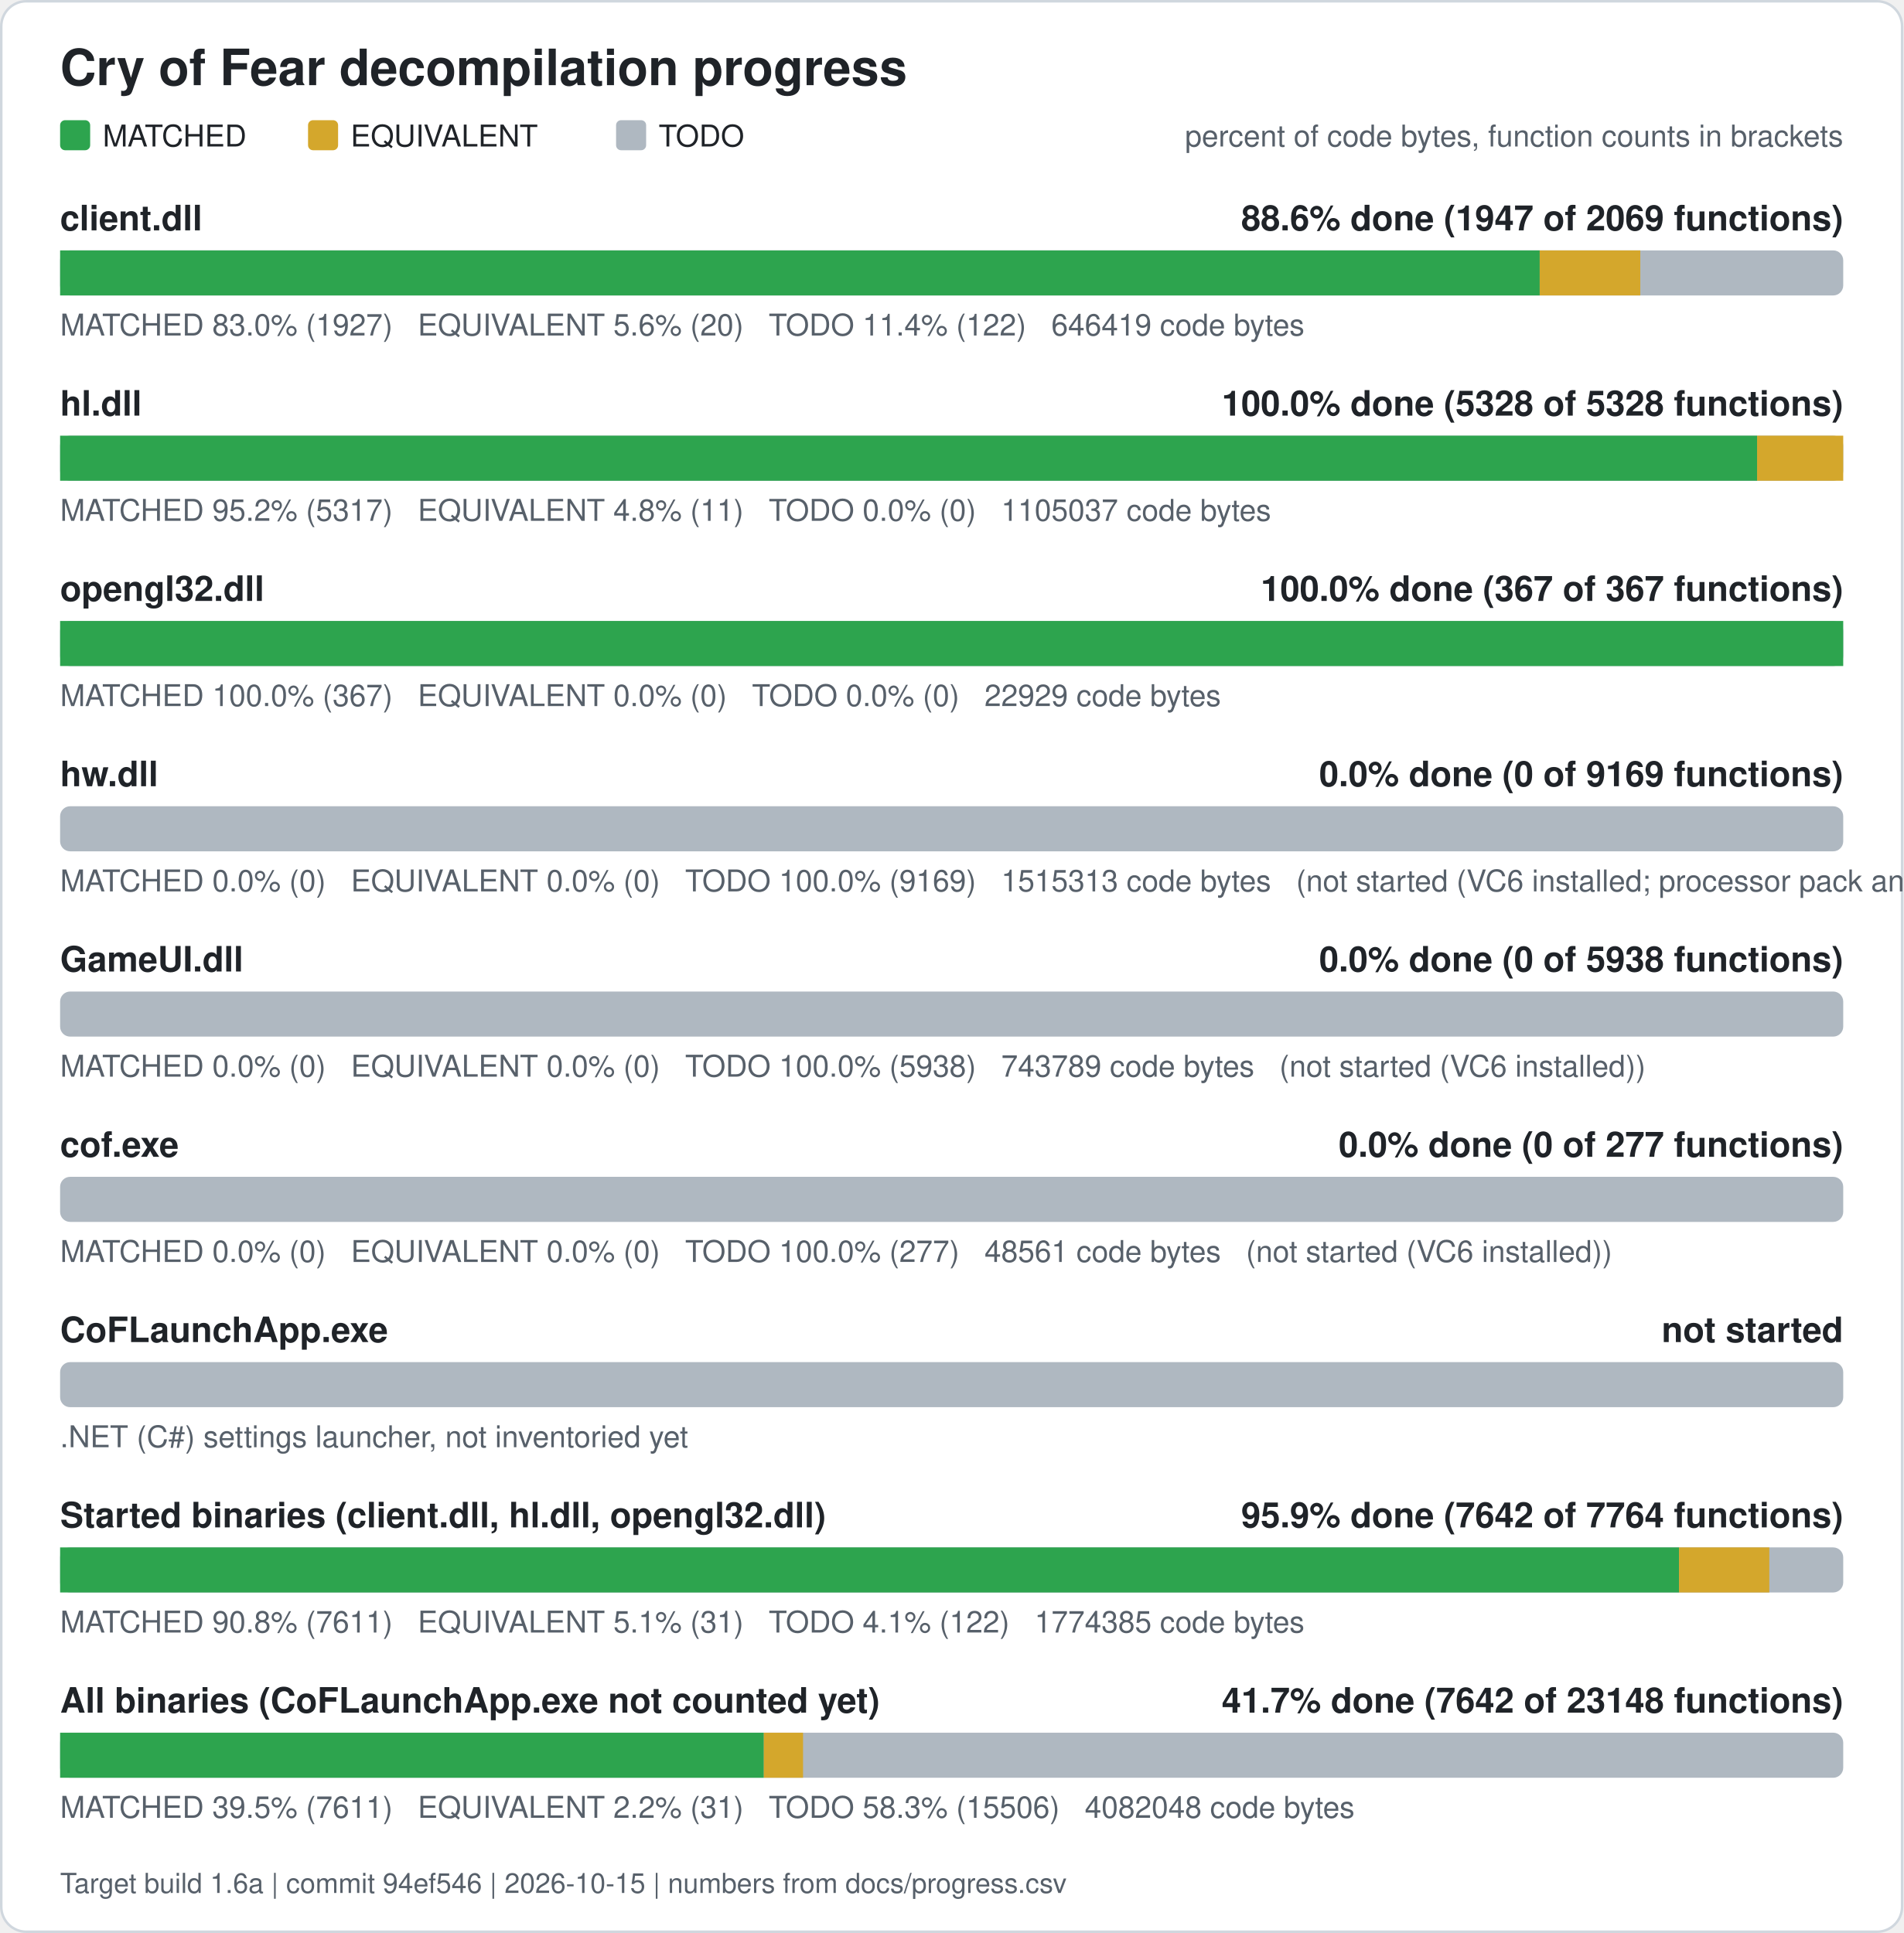
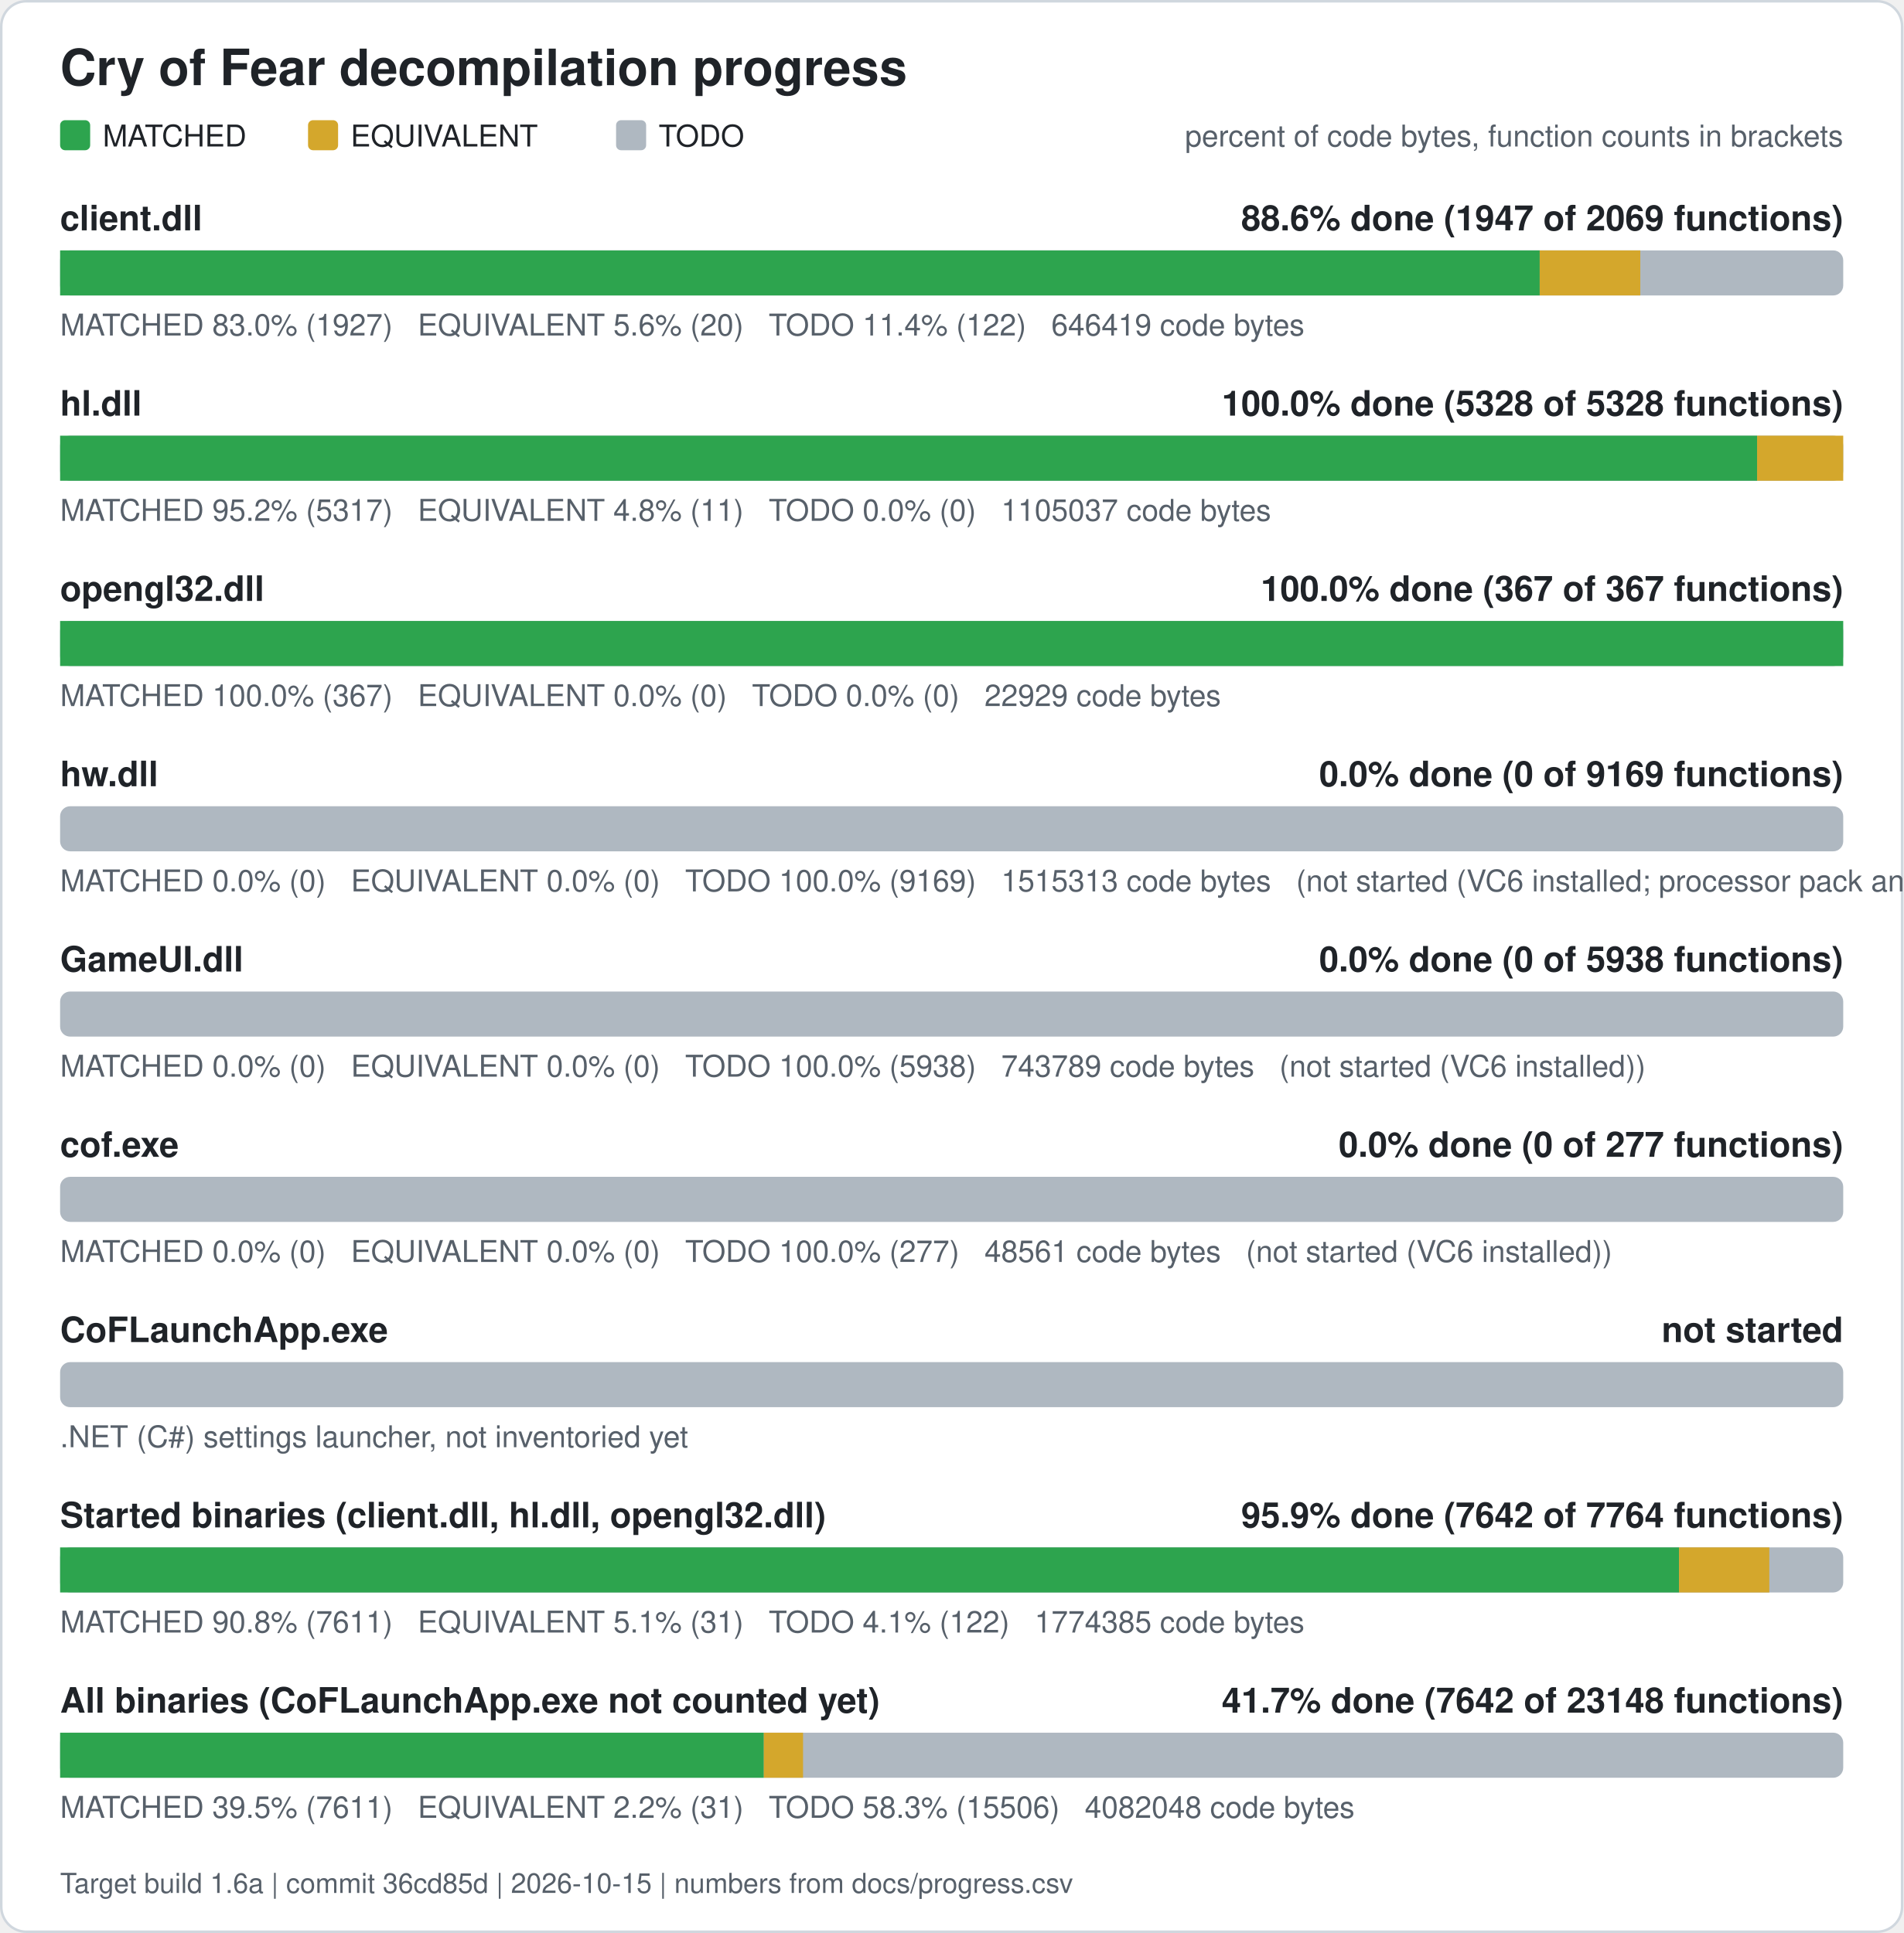
<svg xmlns="http://www.w3.org/2000/svg" width="760" height="772" viewBox="0 0 760 772" role="img" aria-label="Cry of Fear decompilation progress">
  <rect x="0.5" y="0.5" width="759" height="771" rx="10" fill="#ffffff" stroke="#d0d7de" />
  <text x="24" y="34" font-family="Segoe UI, Helvetica, Arial, sans-serif" font-size="20" font-weight="600" fill="#1f2328">Cry of Fear decompilation progress</text>
  <rect x="24" y="48" width="12" height="12" rx="2" fill="#2da44e" />
  <text x="41" y="58.5" font-family="Segoe UI, Helvetica, Arial, sans-serif" font-size="12" fill="#1f2328">MATCHED</text>
  <rect x="123" y="48" width="12" height="12" rx="2" fill="#d4a72c" />
  <text x="140" y="58.5" font-family="Segoe UI, Helvetica, Arial, sans-serif" font-size="12" fill="#1f2328">EQUIVALENT</text>
  <rect x="246" y="48" width="12" height="12" rx="2" fill="#afb8c1" />
  <text x="263" y="58.5" font-family="Segoe UI, Helvetica, Arial, sans-serif" font-size="12" fill="#1f2328">TODO</text>
  <text x="736" y="58.5" font-family="Segoe UI, Helvetica, Arial, sans-serif" font-size="12" fill="#57606a" text-anchor="end">percent of code bytes, function counts in brackets</text>
  <text x="24" y="92" font-family="Segoe UI, Helvetica, Arial, sans-serif" font-size="14" font-weight="600" fill="#1f2328">client.dll</text>
  <text x="736" y="92" font-family="Segoe UI, Helvetica, Arial, sans-serif" font-size="14" font-weight="600" fill="#1f2328" text-anchor="end">88.6% done (1947 of 2069 functions)</text>
  <rect x="24" y="100" width="712" height="18" rx="4" fill="#afb8c1" />
  <rect x="24.00" y="100" width="590.80" height="18" fill="#2da44e" />
  <rect x="614.80" y="100" width="40.17" height="18" fill="#d4a72c" />
  <text x="24" y="134" font-family="Segoe UI, Helvetica, Arial, sans-serif" font-size="12" fill="#57606a" xml:space="preserve">MATCHED 83.0% (1927)   EQUIVALENT 5.6% (20)   TODO 11.4% (122)   646419 code bytes</text>
  <text x="24" y="166" font-family="Segoe UI, Helvetica, Arial, sans-serif" font-size="14" font-weight="600" fill="#1f2328">hl.dll</text>
  <text x="736" y="166" font-family="Segoe UI, Helvetica, Arial, sans-serif" font-size="14" font-weight="600" fill="#1f2328" text-anchor="end">100.0% done (5328 of 5328 functions)</text>
  <rect x="24" y="174" width="712" height="18" rx="4" fill="#afb8c1" />
  <rect x="24.00" y="174" width="677.61" height="18" fill="#2da44e" />
  <rect x="701.61" y="174" width="34.39" height="18" fill="#d4a72c" />
  <text x="24" y="208" font-family="Segoe UI, Helvetica, Arial, sans-serif" font-size="12" fill="#57606a" xml:space="preserve">MATCHED 95.2% (5317)   EQUIVALENT 4.8% (11)   TODO 0.0% (0)   1105037 code bytes</text>
  <text x="24" y="240" font-family="Segoe UI, Helvetica, Arial, sans-serif" font-size="14" font-weight="600" fill="#1f2328">opengl32.dll</text>
  <text x="736" y="240" font-family="Segoe UI, Helvetica, Arial, sans-serif" font-size="14" font-weight="600" fill="#1f2328" text-anchor="end">100.0% done (367 of 367 functions)</text>
  <rect x="24" y="248" width="712" height="18" rx="4" fill="#afb8c1" />
  <rect x="24.00" y="248" width="712.00" height="18" fill="#2da44e" />
  <text x="24" y="282" font-family="Segoe UI, Helvetica, Arial, sans-serif" font-size="12" fill="#57606a" xml:space="preserve">MATCHED 100.0% (367)   EQUIVALENT 0.0% (0)   TODO 0.0% (0)   22929 code bytes</text>
  <text x="24" y="314" font-family="Segoe UI, Helvetica, Arial, sans-serif" font-size="14" font-weight="600" fill="#1f2328">hw.dll</text>
  <text x="736" y="314" font-family="Segoe UI, Helvetica, Arial, sans-serif" font-size="14" font-weight="600" fill="#1f2328" text-anchor="end">0.0% done (0 of 9169 functions)</text>
  <rect x="24" y="322" width="712" height="18" rx="4" fill="#afb8c1" />
  <text x="24" y="356" font-family="Segoe UI, Helvetica, Arial, sans-serif" font-size="12" fill="#57606a" xml:space="preserve">MATCHED 0.0% (0)   EQUIVALENT 0.0% (0)   TODO 100.0% (9169)   1515313 code bytes   (not started (VC6 installed; processor pack and VS 2005 objects need those compilers))</text>
  <text x="24" y="388" font-family="Segoe UI, Helvetica, Arial, sans-serif" font-size="14" font-weight="600" fill="#1f2328">GameUI.dll</text>
  <text x="736" y="388" font-family="Segoe UI, Helvetica, Arial, sans-serif" font-size="14" font-weight="600" fill="#1f2328" text-anchor="end">0.0% done (0 of 5938 functions)</text>
  <rect x="24" y="396" width="712" height="18" rx="4" fill="#afb8c1" />
  <text x="24" y="430" font-family="Segoe UI, Helvetica, Arial, sans-serif" font-size="12" fill="#57606a" xml:space="preserve">MATCHED 0.0% (0)   EQUIVALENT 0.0% (0)   TODO 100.0% (5938)   743789 code bytes   (not started (VC6 installed))</text>
  <text x="24" y="462" font-family="Segoe UI, Helvetica, Arial, sans-serif" font-size="14" font-weight="600" fill="#1f2328">cof.exe</text>
  <text x="736" y="462" font-family="Segoe UI, Helvetica, Arial, sans-serif" font-size="14" font-weight="600" fill="#1f2328" text-anchor="end">0.0% done (0 of 277 functions)</text>
  <rect x="24" y="470" width="712" height="18" rx="4" fill="#afb8c1" />
  <text x="24" y="504" font-family="Segoe UI, Helvetica, Arial, sans-serif" font-size="12" fill="#57606a" xml:space="preserve">MATCHED 0.0% (0)   EQUIVALENT 0.0% (0)   TODO 100.0% (277)   48561 code bytes   (not started (VC6 installed))</text>
  <text x="24" y="536" font-family="Segoe UI, Helvetica, Arial, sans-serif" font-size="14" font-weight="600" fill="#1f2328">CoFLaunchApp.exe</text>
  <text x="736" y="536" font-family="Segoe UI, Helvetica, Arial, sans-serif" font-size="14" font-weight="600" fill="#1f2328" text-anchor="end">not started</text>
  <rect x="24" y="544" width="712" height="18" rx="4" fill="#afb8c1" />
  <text x="24" y="578" font-family="Segoe UI, Helvetica, Arial, sans-serif" font-size="12" fill="#57606a">.NET (C#) settings launcher, not inventoried yet</text>
  <text x="24" y="610" font-family="Segoe UI, Helvetica, Arial, sans-serif" font-size="14" font-weight="600" fill="#1f2328">Started binaries (client.dll, hl.dll, opengl32.dll)</text>
  <text x="736" y="610" font-family="Segoe UI, Helvetica, Arial, sans-serif" font-size="14" font-weight="600" fill="#1f2328" text-anchor="end">95.9% done (7642 of 7764 functions)</text>
  <rect x="24" y="618" width="712" height="18" rx="4" fill="#afb8c1" />
  <rect x="24.00" y="618" width="646.43" height="18" fill="#2da44e" />
  <rect x="670.43" y="618" width="36.05" height="18" fill="#d4a72c" />
  <text x="24" y="652" font-family="Segoe UI, Helvetica, Arial, sans-serif" font-size="12" fill="#57606a" xml:space="preserve">MATCHED 90.8% (7611)   EQUIVALENT 5.1% (31)   TODO 4.1% (122)   1774385 code bytes</text>
  <text x="24" y="684" font-family="Segoe UI, Helvetica, Arial, sans-serif" font-size="14" font-weight="600" fill="#1f2328">All binaries (CoFLaunchApp.exe not counted yet)</text>
  <text x="736" y="684" font-family="Segoe UI, Helvetica, Arial, sans-serif" font-size="14" font-weight="600" fill="#1f2328" text-anchor="end">41.7% done (7642 of 23148 functions)</text>
  <rect x="24" y="692" width="712" height="18" rx="4" fill="#afb8c1" />
  <rect x="24.00" y="692" width="280.99" height="18" fill="#2da44e" />
  <rect x="304.99" y="692" width="15.67" height="18" fill="#d4a72c" />
  <text x="24" y="726" font-family="Segoe UI, Helvetica, Arial, sans-serif" font-size="12" fill="#57606a" xml:space="preserve">MATCHED 39.5% (7611)   EQUIVALENT 2.2% (31)   TODO 58.3% (15506)   4082048 code bytes</text>
-   <text x="24" y="756" font-family="Segoe UI, Helvetica, Arial, sans-serif" font-size="11" fill="#57606a">Target build 1.6a | commit 94ef546 | 2026-10-15 | numbers from docs/progress.csv</text>
+   <text x="24" y="756" font-family="Segoe UI, Helvetica, Arial, sans-serif" font-size="11" fill="#57606a">Target build 1.6a | commit 36cd85d | 2026-10-15 | numbers from docs/progress.csv</text>
</svg>
